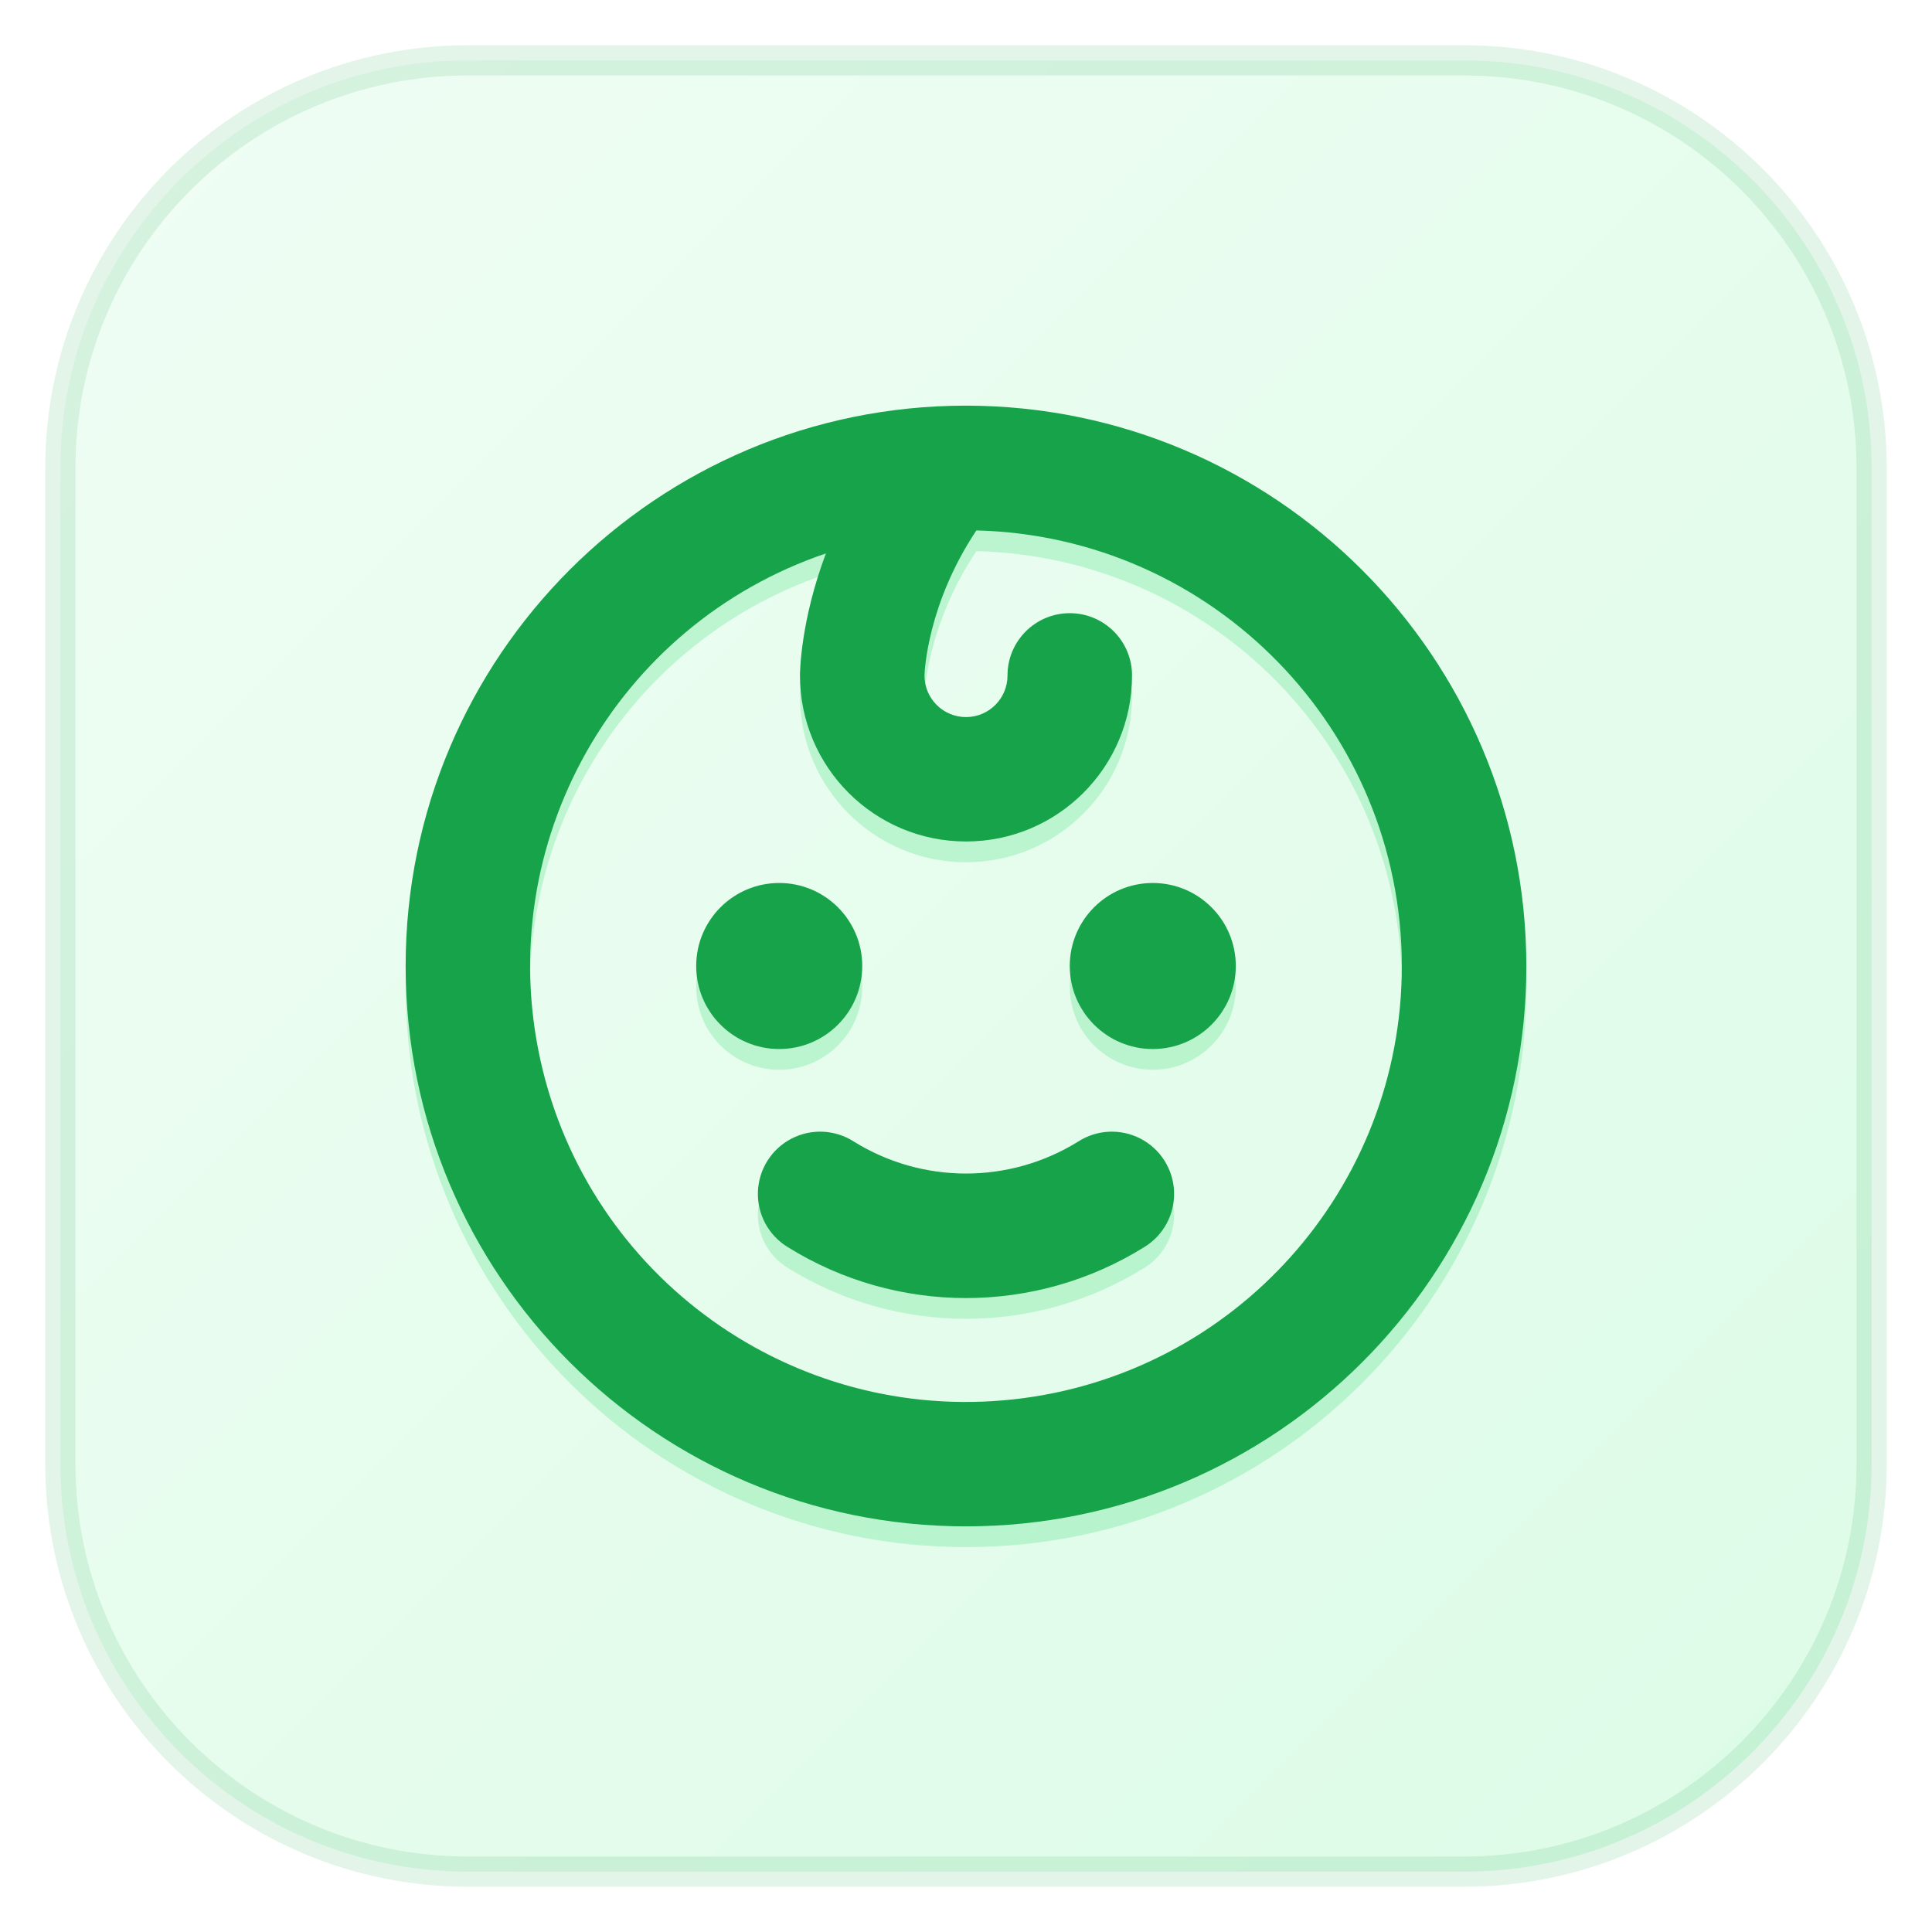
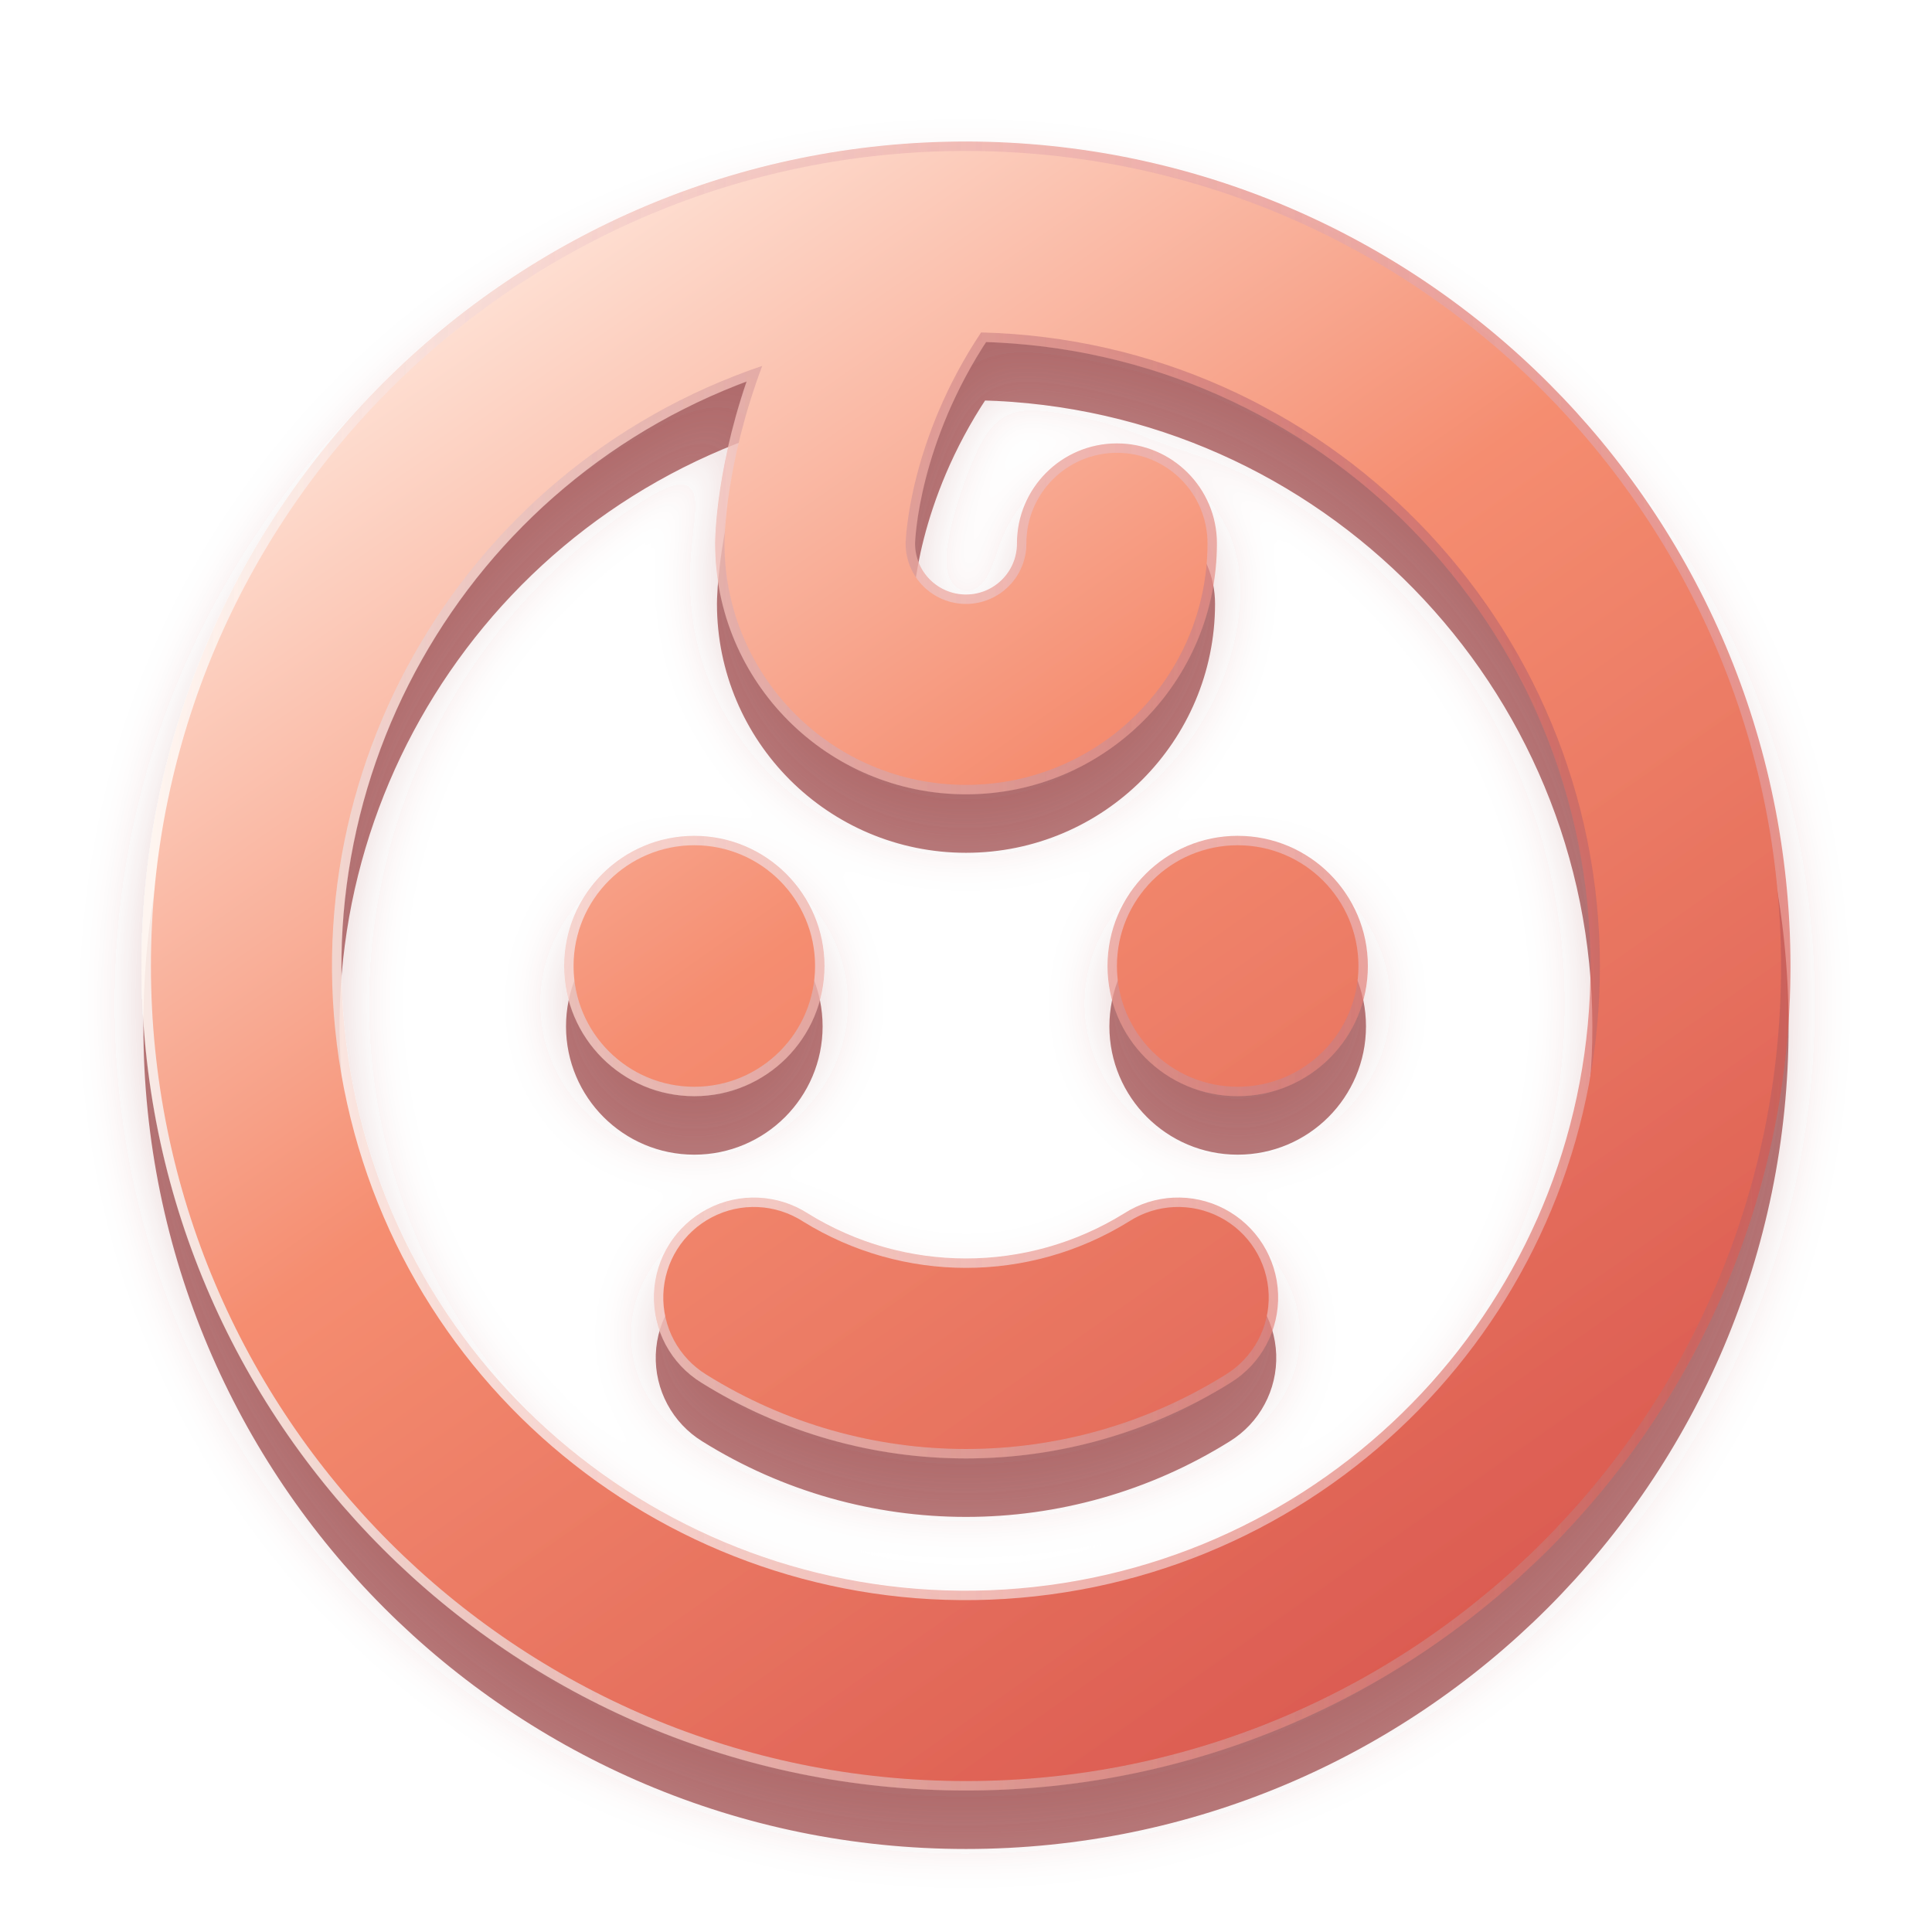
- <svg xmlns="http://www.w3.org/2000/svg" viewBox="0 0 256 256" width="256" height="256">
+ <svg xmlns="http://www.w3.org/2000/svg" width="256" height="256" viewBox="0 0 256 256">
  <defs>
-     <linearGradient id="bg-baby" x1="0%" y1="0%" x2="100%" y2="100%">
-       <stop offset="0%" stop-color="#f0fdf4" />
-       <stop offset="100%" stop-color="#dcfce7" />
+     <linearGradient id="body" x1="18%" y1="5%" x2="82%" y2="96%">
+       <stop offset="0" stop-color="#FFE8DD" />
+       <stop offset=".43" stop-color="#F58D70" />
+       <stop offset="1" stop-color="#D9574E" />
    </linearGradient>
+     <linearGradient id="rim">
+       <stop stop-color="#FFF5EF" stop-opacity=".9" />
+       <stop offset="1" stop-color="#D9574E" stop-opacity=".6" />
+     </linearGradient>
+     <filter id="lift" x="-30%" y="-30%" width="170%" height="180%">
+       <feDropShadow dx="0" dy="5" stdDeviation="4" flood-color="#963B3C" flood-opacity=".24" />
+     </filter>
  </defs>
-   <rect x="8" y="8" width="240" height="240" rx="54" fill="url(#bg-baby)" stroke="#16a34a" stroke-width="4" stroke-opacity="0.12" />
-   <g transform="translate(40, 40) scale(0.6875)">
-     <path d="M92,144a16,16,0,1,1,16-16A16,16,0,0,1,92,144Zm72-32a16,16,0,1,0,16,16A16,16,0,0,0,164,112Zm-14.4,49.85a41,41,0,0,1-43.2,0,12,12,0,1,0-12.8,20.3,65,65,0,0,0,68.8,0,12,12,0,1,0-12.8-20.3ZM236,128A108,108,0,1,1,128,20,108.12,108.12,0,0,1,236,128Zm-24,0a84.08,84.08,0,0,0-82-83.95c-9.46,14.2-10,27.28-10,28A8,8,0,0,0,136,72a12,12,0,0,1,24,0,32,32,0,0,1-64,0c0-.63.1-10.48,5-23.52A84,84,0,1,0,212,128Z" fill="#4ade80" fill-opacity="0.28" transform="translate(0, 4)" />
-     <path data-icon-shape="true" d="M92,144a16,16,0,1,1,16-16A16,16,0,0,1,92,144Zm72-32a16,16,0,1,0,16,16A16,16,0,0,0,164,112Zm-14.4,49.85a41,41,0,0,1-43.2,0,12,12,0,1,0-12.8,20.3,65,65,0,0,0,68.8,0,12,12,0,1,0-12.8-20.3ZM236,128A108,108,0,1,1,128,20,108.12,108.12,0,0,1,236,128Zm-24,0a84.08,84.08,0,0,0-82-83.95c-9.46,14.2-10,27.28-10,28A8,8,0,0,0,136,72a12,12,0,0,1,24,0,32,32,0,0,1-64,0c0-.63.1-10.48,5-23.52A84,84,0,1,0,212,128Z" fill="#16a34a" />
+   <g transform="translate(0 8)" fill="#963B3C" stroke="#963B3C" stroke-width="2" stroke-linejoin="round" stroke-linecap="round" opacity=".68">
+     <path data-icon-shape="true" d="M92,144a16,16,0,1,1,16-16A16,16,0,0,1,92,144Zm72-32a16,16,0,1,0,16,16A16,16,0,0,0,164,112Zm-14.4,49.85a41,41,0,0,1-43.2,0,12,12,0,1,0-12.8,20.3,65,65,0,0,0,68.8,0,12,12,0,1,0-12.8-20.3ZM236,128A108,108,0,1,1,128,20,108.12,108.12,0,0,1,236,128Zm-24,0a84.08,84.08,0,0,0-82-83.95c-9.46,14.2-10,27.28-10,28A8,8,0,0,0,136,72a12,12,0,0,1,24,0,32,32,0,0,1-64,0c0-.63.1-10.48,5-23.52A84,84,0,1,0,212,128Z" />
+   </g>
+   <g fill="url(#body)" stroke="url(#rim)" stroke-width="2.5" stroke-linejoin="round" stroke-linecap="round" paint-order="stroke fill" filter="url(#lift)">
+     <path data-icon-shape="true" d="M92,144a16,16,0,1,1,16-16A16,16,0,0,1,92,144Zm72-32a16,16,0,1,0,16,16A16,16,0,0,0,164,112Zm-14.4,49.85a41,41,0,0,1-43.2,0,12,12,0,1,0-12.8,20.3,65,65,0,0,0,68.8,0,12,12,0,1,0-12.8-20.3ZM236,128A108,108,0,1,1,128,20,108.12,108.12,0,0,1,236,128Zm-24,0a84.08,84.08,0,0,0-82-83.95c-9.46,14.2-10,27.28-10,28A8,8,0,0,0,136,72a12,12,0,0,1,24,0,32,32,0,0,1-64,0c0-.63.1-10.48,5-23.52A84,84,0,1,0,212,128Z" />
  </g>
</svg>
